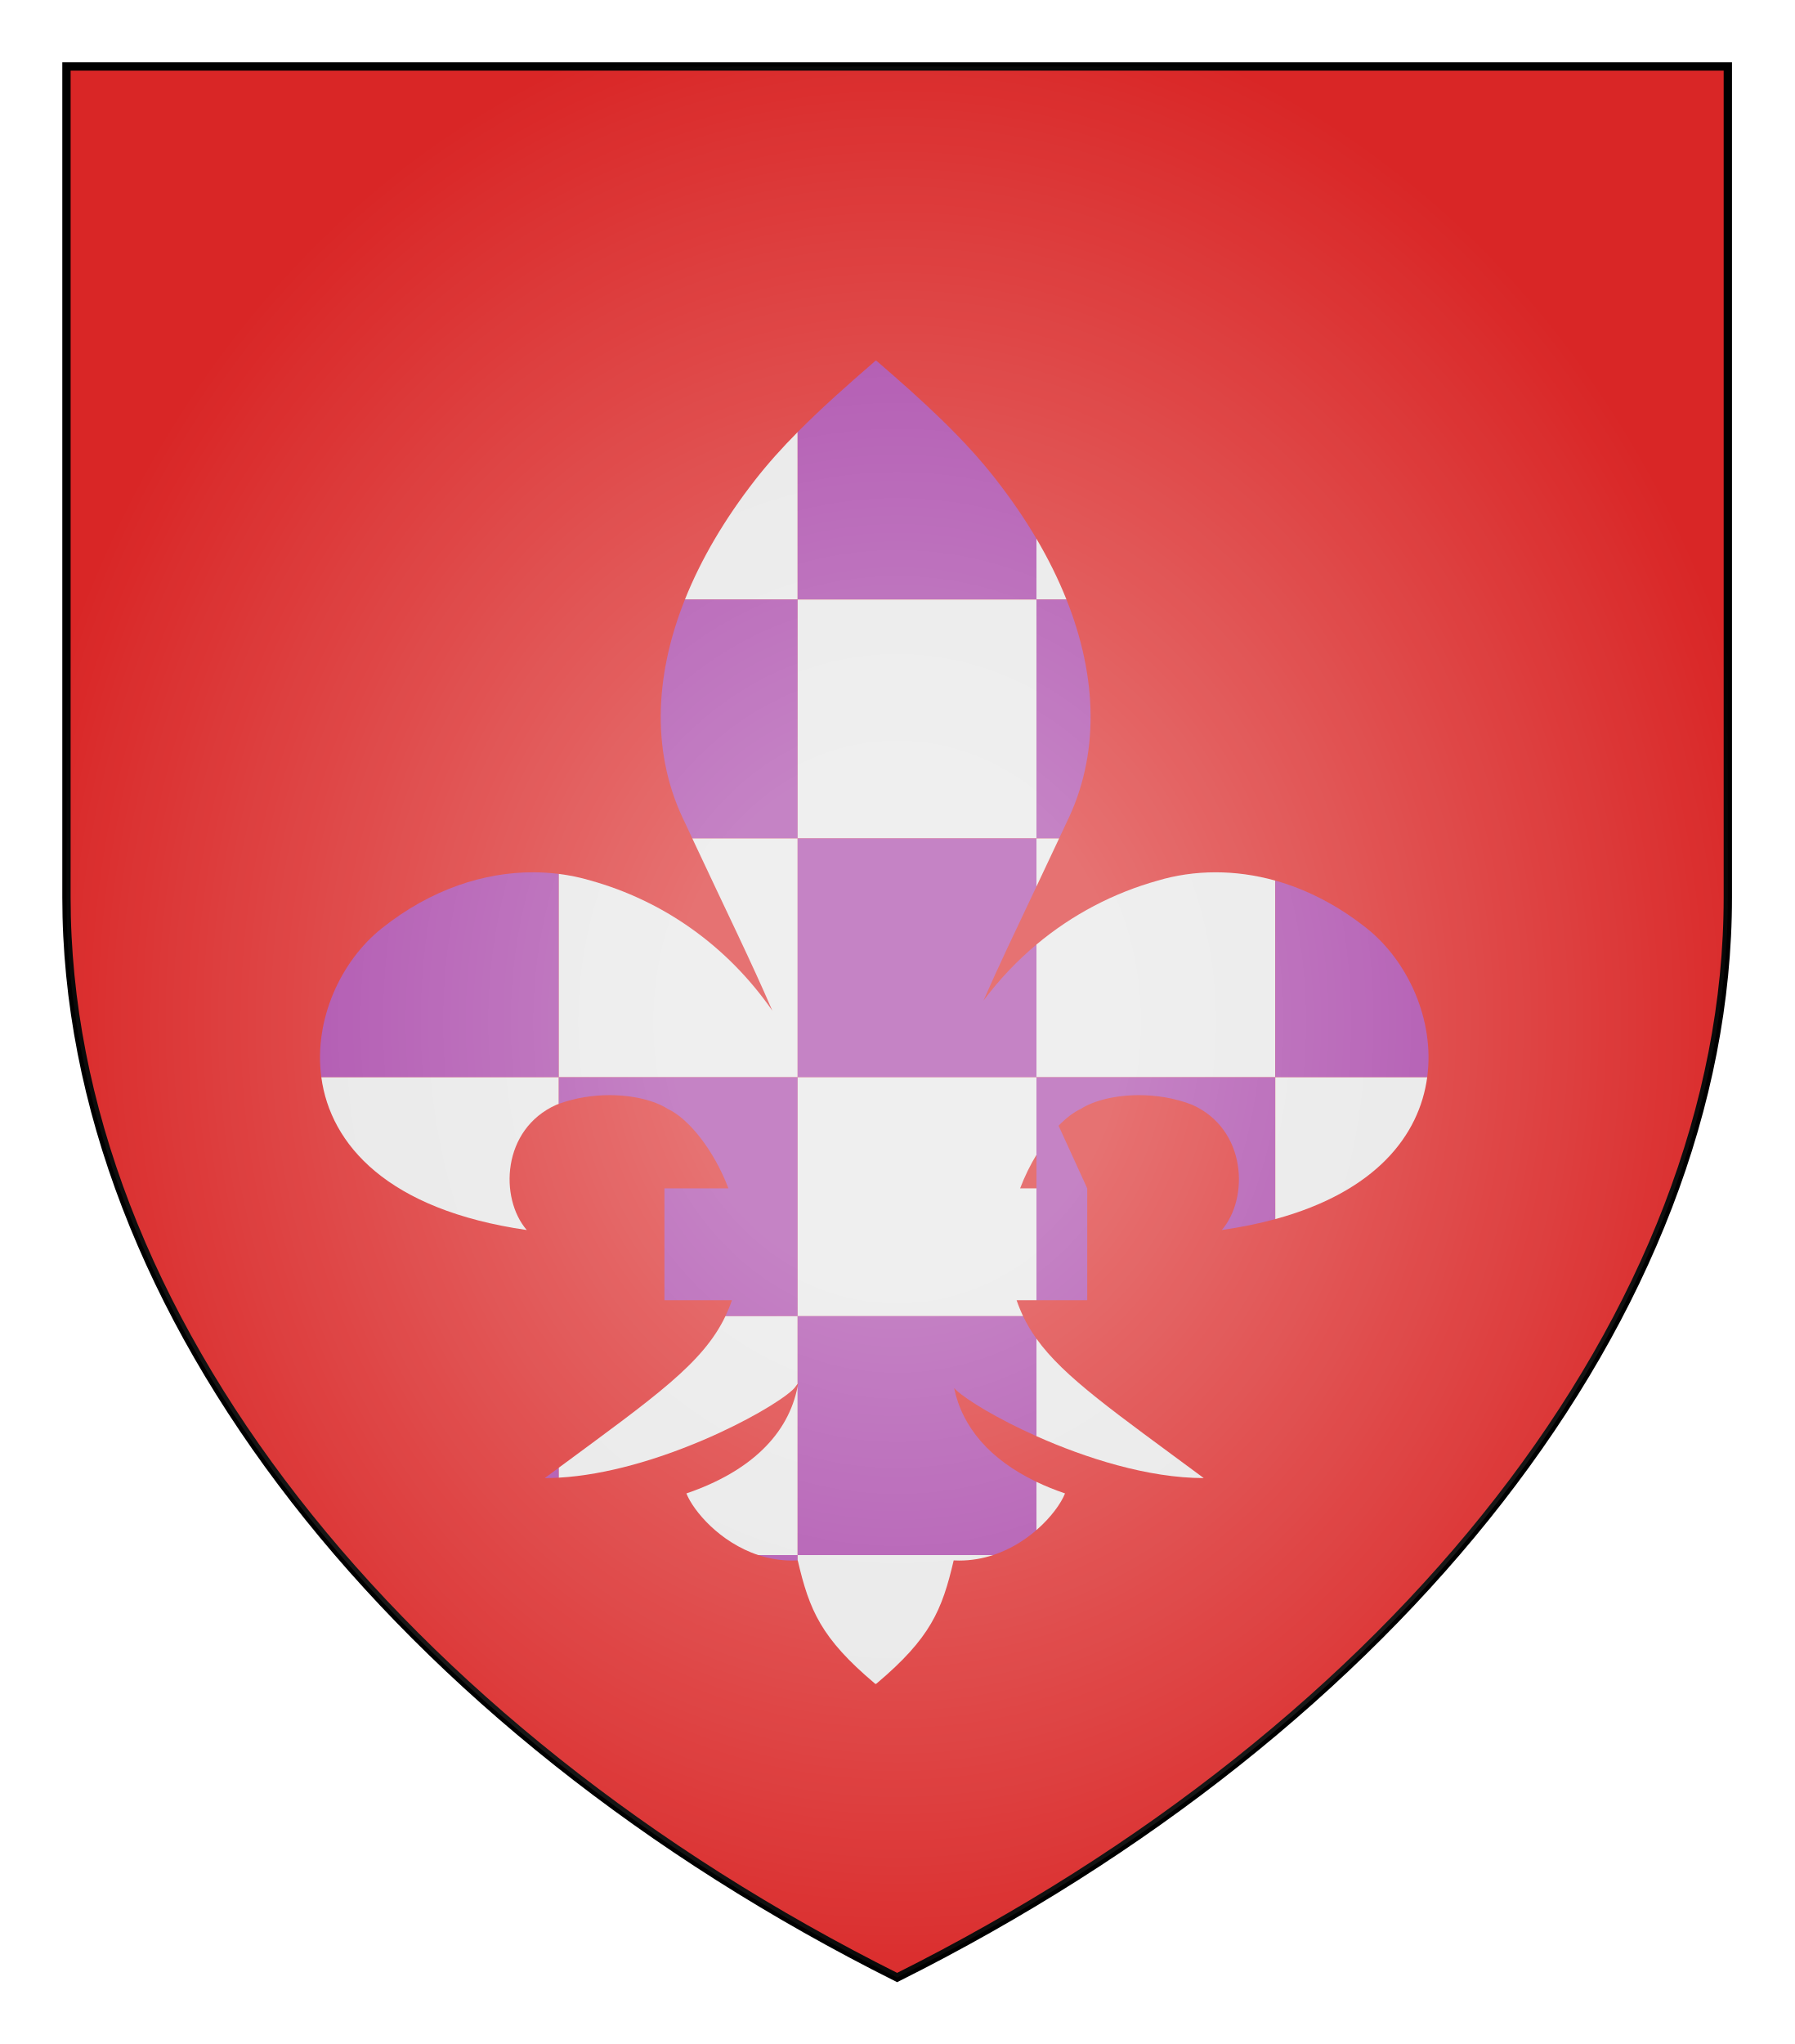
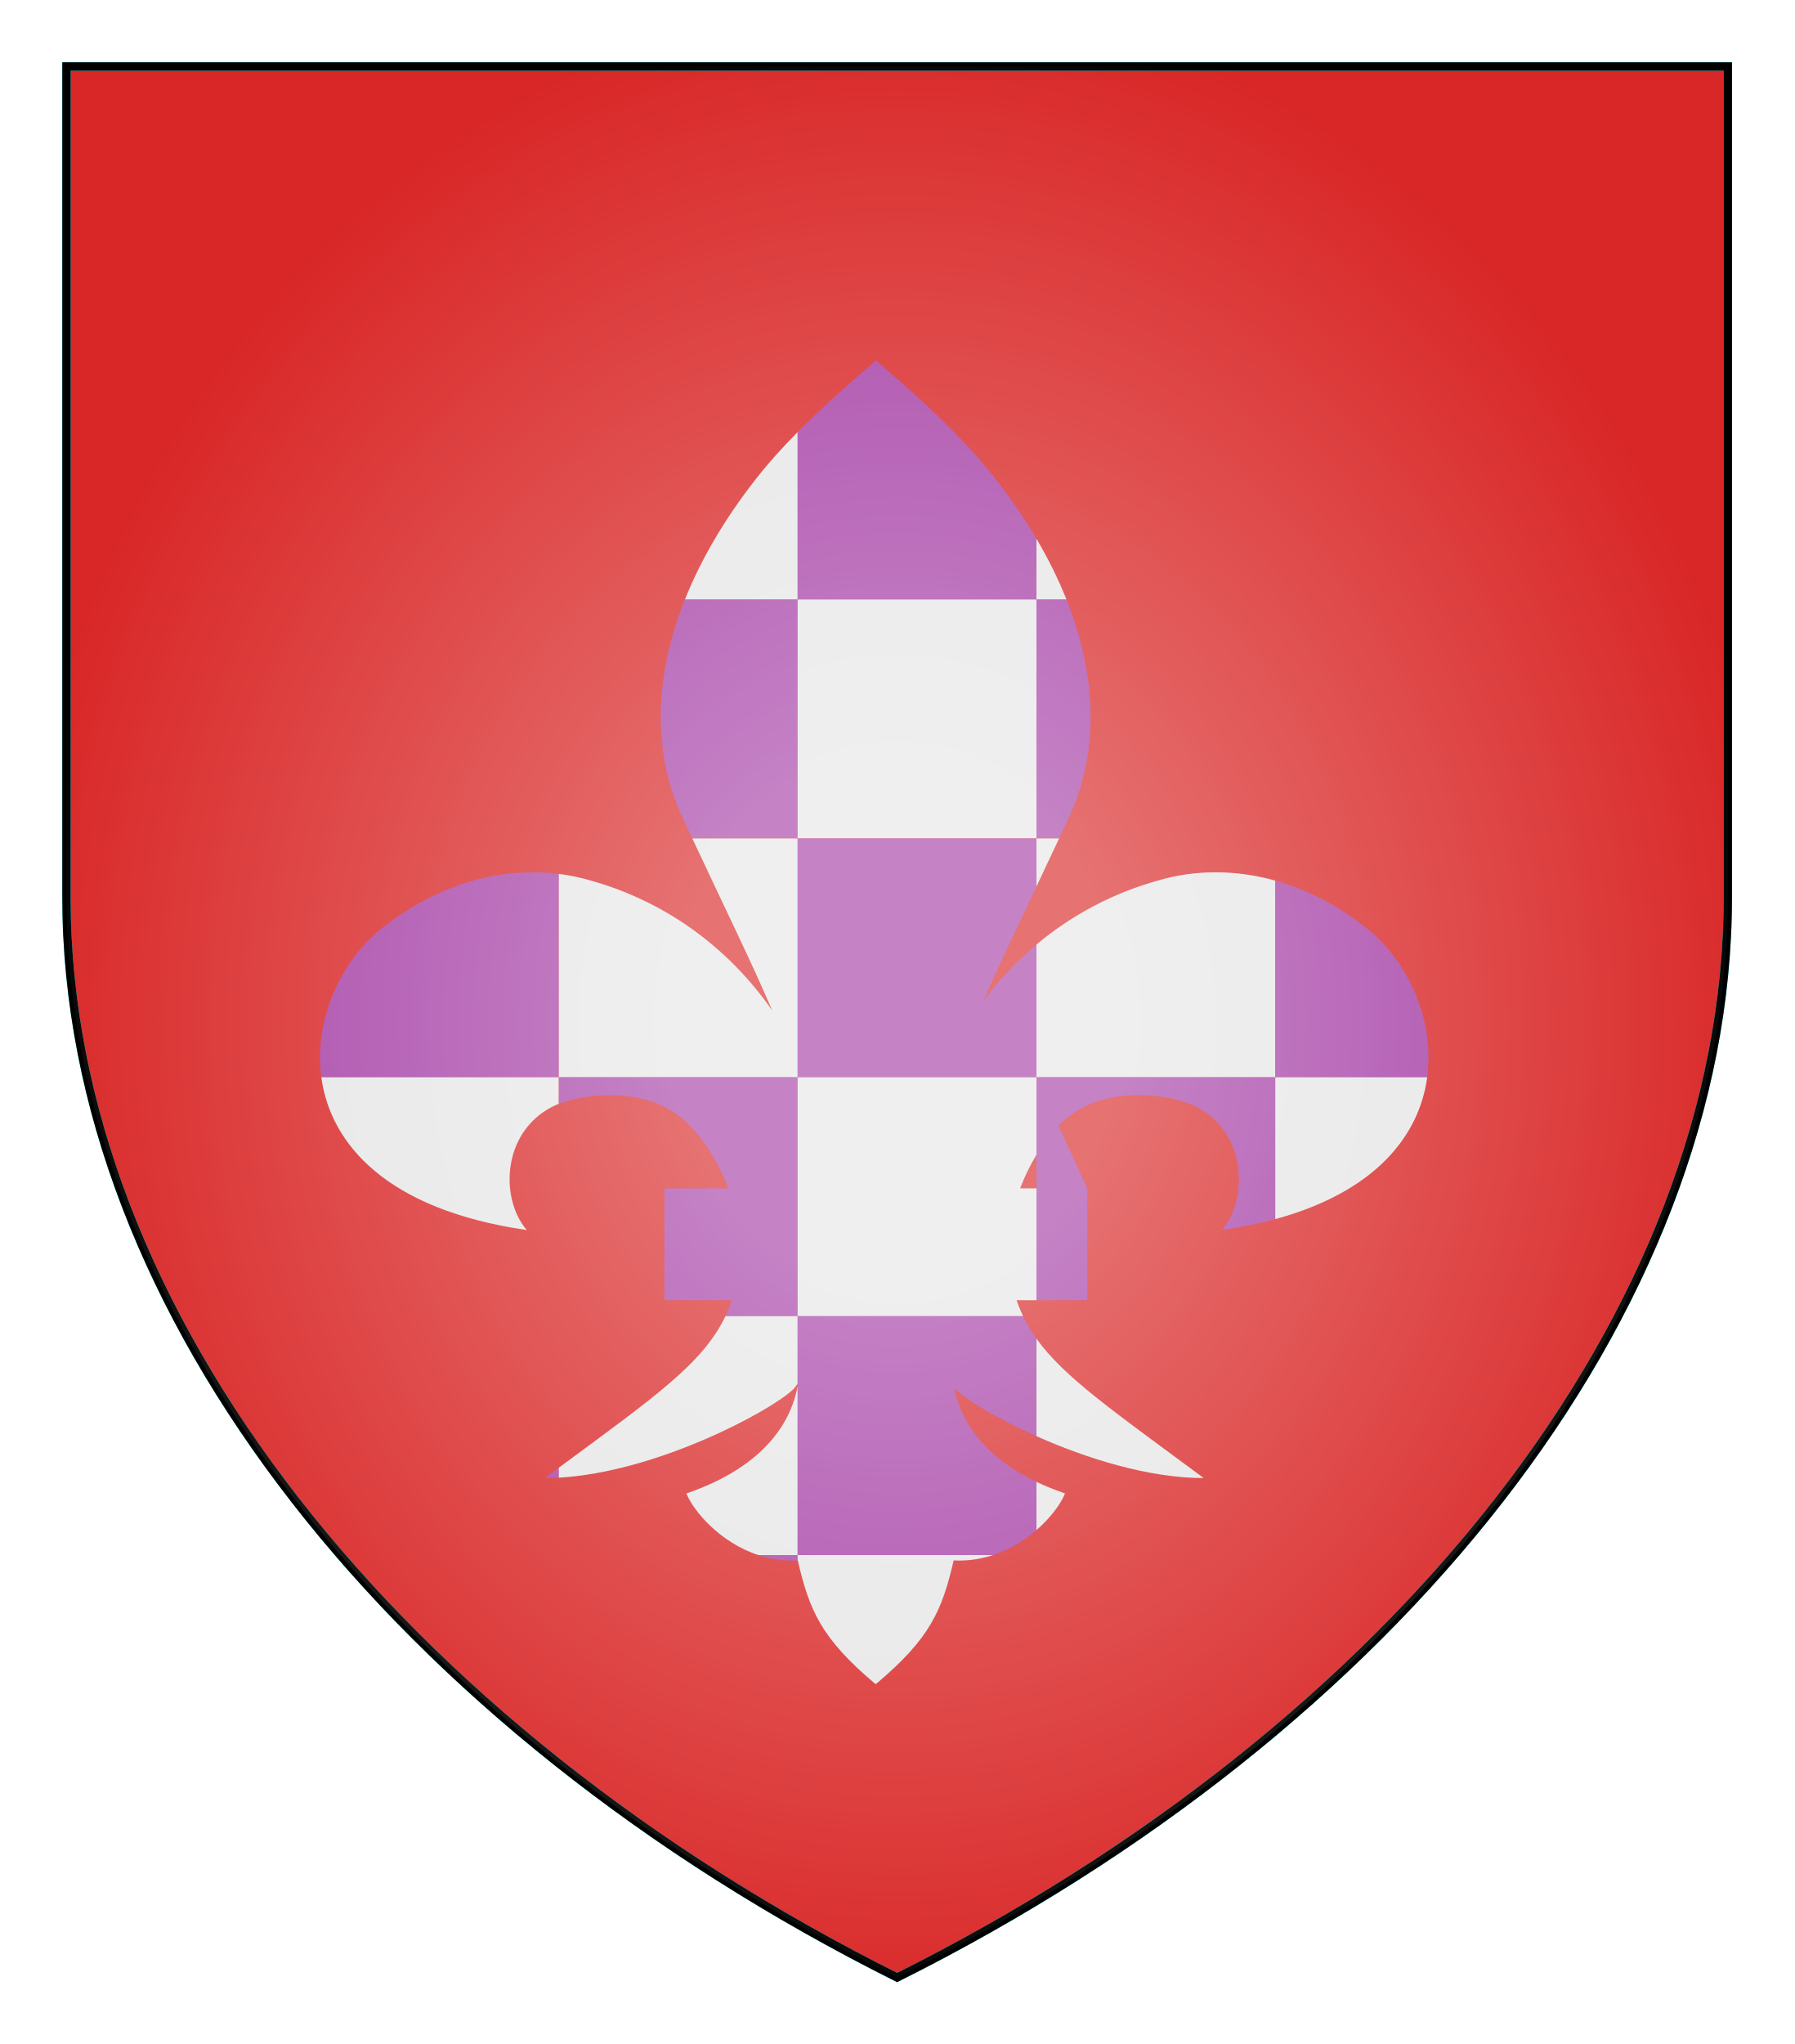
<svg xmlns="http://www.w3.org/2000/svg" height="246.0" width="216.0">
  <defs>
    <clipPath id="contour">
      <path d="M 8.0,8.0 L 208.0,8.0 L 208.0,108.0 C 208.0,158.0 168.0,208.0 108.0,238.0 C 48.0,208.0 8.0,158.0 8.0,108.0 L 8.0,8.0 Z" />
    </clipPath>
    <radialGradient id="lighting">
      <stop offset="25%" stop-color="white" stop-opacity="35%" />
      <stop offset="100%" stop-color="white" stop-opacity="0%" />
    </radialGradient>
  </defs>
  <g transform="translate(8.0,8.0)">
-     <path d="M 0.0,0.0 L 200.0,0.0 L 200.0,100.0 C 200.0,150.0 160.0,200.0 100.0,230.0 C 40.0,200.0 0.0,150.0 0.0,100.0 L 0.0,0.0 Z" style="fill: rgb(217, 38, 38); stroke-width: 1px; stroke: none;" />
+     <path d="M 0.0,0.0 L 200.0,0.0 L 200.0,100.0 C 200.0,150.0 160.0,200.0 100.0,230.0 C 40.0,200.0 0.0,150.0 0.0,100.0 L 0.0,0.0 Z" style="fill: rgb(217, 38, 38); stroke-width: 1px; stroke: rgb(0, 255, 255);" />
    <path d="M 84.97,113.63 L 84.97,113.63 C 84.97,113.63 84.97,113.63 84.97,113.63 L 84.97,113.63 C 84.97,113.63 84.97,113.63 84.97,113.63 L 84.97,113.63 Z" style="fill: rgb(166, 64, 166); stroke-width: 1px; stroke: none;" />
    <path d="M 88.022,44.001 C 86.16,45.882 84.441,47.789 82.893,49.776 C 79.222,54.485 76.376,59.33 74.452,64.154 L 88.022,64.154 L 88.022,44.001 L 88.022,44.001 Z" style="fill: rgb(230, 230, 230); stroke-width: 1px; stroke: none;" />
    <path d="M 97.434,35.404 C 97.385,35.404 97.339,35.441 97.271,35.523 C 93.931,38.414 90.816,41.179 88.022,44.001 L 88.022,44.001 L 88.022,64.154 L 116.772,64.154 L 116.772,56.838 L 116.772,56.838 C 115.374,54.464 113.762,52.103 111.948,49.776 C 108.079,44.784 103.161,40.291 97.57,35.473 L 97.57,35.473 C 97.514,35.429 97.473,35.404 97.434,35.404 L 97.434,35.404 Z" style="fill: rgb(166, 64, 166); stroke-width: 1px; stroke: none;" />
    <path d="M 116.772,56.838 L 116.772,64.154 L 120.383,64.154 C 119.411,61.714 118.204,59.269 116.772,56.838 L 116.772,56.838 Z" style="fill: rgb(230, 230, 230); stroke-width: 1px; stroke: none;" />
    <path d="M 74.452,64.154 C 70.683,73.6 70.449,82.966 74.481,91.062 C 74.772,91.687 75.058,92.301 75.34,92.904 L 88.022,92.904 L 88.022,64.154 L 74.452,64.154 Z" style="fill: rgb(166, 64, 166); stroke-width: 1px; stroke: none;" />
    <path d="M 88.022,64.154 L 88.022,92.904 L 116.772,92.904 L 116.772,64.154 L 88.022,64.154 Z" style="fill: rgb(230, 230, 230); stroke-width: 1px; stroke: none;" />
    <path d="M 116.772,64.154 L 116.772,92.904 L 119.5,92.904 C 119.782,92.301 120.069,91.687 120.36,91.062 C 124.375,82.966 124.146,73.6 120.383,64.154 L 116.772,64.154 Z" style="fill: rgb(166, 64, 166); stroke-width: 1px; stroke: none;" />
    <path d="M 56.15,96.983 C 50.371,96.983 43.964,98.942 37.938,103.742 C 33.041,107.649 29.745,114.725 30.682,121.654 L 59.272,121.654 L 59.272,97.176 L 59.272,97.176 C 58.257,97.049 57.214,96.983 56.15,96.983 L 56.15,96.983 Z" style="fill: rgb(166, 64, 166); stroke-width: 1px; stroke: none;" />
    <path d="M 75.34,92.904 C 79.401,101.581 82.571,108.024 84.97,113.63 C 79.508,105.76 71.759,100.389 63.099,97.976 C 61.88,97.614 60.6,97.343 59.272,97.176 L 59.272,97.176 L 59.272,121.654 L 88.022,121.654 L 88.022,92.904 L 75.34,92.904 Z" style="fill: rgb(230, 230, 230); stroke-width: 1px; stroke: none;" />
    <path d="M 88.022,92.904 L 88.022,121.654 L 116.772,121.654 L 116.772,105.674 L 116.772,105.674 C 114.435,107.631 112.293,109.884 110.396,112.417 C 112.134,108.446 114.246,104.026 116.772,98.693 L 116.772,98.693 L 116.772,92.904 L 88.022,92.904 Z" style="fill: rgb(166, 64, 166); stroke-width: 1px; stroke: none;" />
    <path d="M 116.772,92.904 L 116.772,98.693 L 116.772,98.693 C 117.633,96.875 118.542,94.952 119.5,92.904 L 116.772,92.904 Z" style="fill: rgb(230, 230, 230); stroke-width: 1px; stroke: none;" />
    <path d="M 138.341,96.983 C 135.885,96.983 133.544,97.336 131.393,97.976 C 126.068,99.46 121.088,102.061 116.772,105.674 L 116.772,105.674 L 116.772,121.654 L 145.522,121.654 L 145.522,97.982 L 145.522,97.982 C 143.071,97.297 140.655,96.983 138.341,96.983 L 116.772,92.904 Z" style="fill: rgb(230, 230, 230); stroke-width: 1px; stroke: none;" />
    <path d="M 145.522,97.982 L 145.522,121.654 L 163.81,121.654 C 164.747,114.725 161.451,107.649 156.553,103.742 C 152.941,100.865 149.191,99.008 145.522,97.982 L 145.522,97.982 Z" style="fill: rgb(166, 64, 166); stroke-width: 1px; stroke: none;" />
    <path d="M 30.682,121.654 C 31.774,129.736 38.625,137.617 55.411,140.036 C 52.116,136.217 52.39,127.905 58.98,124.96 C 59.077,124.922 59.175,124.885 59.272,124.85 L 59.272,124.85 L 59.272,121.654 L 30.682,121.654 Z" style="fill: rgb(230, 230, 230); stroke-width: 1px; stroke: none;" />
    <path d="M 59.272,121.654 L 59.272,124.85 L 59.272,124.85 C 61.291,124.115 63.405,123.803 65.377,123.803 C 68.261,123.803 70.843,124.47 72.384,125.459 C 74.872,126.616 77.921,130.363 79.687,135.019 L 71.985,135.019 L 71.985,148.483 L 80.11,148.483 C 79.883,149.149 79.623,149.786 79.329,150.404 L 88.022,150.404 L 88.022,121.654 L 59.272,121.654 Z" style="fill: rgb(166, 64, 166); stroke-width: 1px; stroke: none;" />
    <path d="M 88.022,121.654 L 88.022,150.404 L 115.162,150.404 C 114.868,149.786 114.609,149.149 114.381,148.483 L 116.772,148.483 L 116.772,135.019 L 114.805,135.019 C 115.354,133.568 116.029,132.206 116.772,130.983 L 116.772,130.983 L 116.772,121.654 L 88.022,121.654 Z" style="fill: rgb(230, 230, 230); stroke-width: 1px; stroke: none;" />
    <path d="M 116.772,121.654 L 116.772,130.983 L 116.772,130.983 C 118.415,128.28 120.394,126.255 122.107,125.459 C 123.648,124.47 126.23,123.803 129.114,123.803 C 131.182,123.803 133.405,124.146 135.511,124.96 C 142.101,127.905 142.376,136.217 139.081,140.036 C 141.416,139.699 143.56,139.257 145.522,138.723 L 145.522,138.723 L 145.522,121.654 L 116.772,121.654 Z" style="fill: rgb(166, 64, 166); stroke-width: 1px; stroke: none;" />
    <path d="M 116.772,135.019 L 116.772,148.483 L 122.881,148.483 L 122.881,135.019 L 116.772,121.654 Z" style="fill: rgb(166, 64, 166); stroke-width: 1px; stroke: none;" />
    <path d="M 145.522,121.654 L 145.522,138.723 L 145.522,138.723 C 157.661,135.42 162.869,128.611 163.81,121.654 L 145.522,121.654 Z" style="fill: rgb(230, 230, 230); stroke-width: 1px; stroke: none;" />
    <path d="M 59.272,168.64 L 59.272,168.64 C 58.722,169.046 58.159,169.462 57.582,169.89 C 58.14,169.89 58.704,169.873 59.272,169.841 L 59.272,169.841 L 59.272,168.64 L 59.272,168.64 Z" style="fill: rgb(166, 64, 166); stroke-width: 1px; stroke: none;" />
    <path d="M 79.329,150.404 C 76.622,156.077 70.909,160.05 59.272,168.64 L 59.272,168.64 L 59.272,169.841 L 59.272,169.841 C 70.95,169.18 84.434,161.996 87.386,159.306 L 87.386,159.306 C 87.599,159.117 87.811,158.855 88.022,158.534 L 88.022,158.534 L 88.022,150.404 L 79.329,150.404 Z" style="fill: rgb(230, 230, 230); stroke-width: 1px; stroke: none;" />
    <path d="M 88.022,158.853 C 86.923,164.553 82.423,169.079 74.631,171.737 C 75.466,173.845 78.657,177.629 83.28,179.154 L 88.022,179.154 L 88.022,158.853 L 79.329,150.404 Z" style="fill: rgb(230, 230, 230); stroke-width: 1px; stroke: none;" />
    <path d="M 88.022,150.404 L 88.022,158.534 L 88.022,158.534 C 88.048,158.494 88.074,158.454 88.1,158.412 L 88.1,158.412 C 88.076,158.56 88.05,158.707 88.022,158.853 L 88.022,158.853 L 88.022,179.154 L 111.56,179.154 C 113.604,178.48 115.368,177.364 116.772,176.147 L 116.772,176.147 L 116.772,170.344 L 116.772,170.344 C 111.164,167.662 107.839,163.766 106.859,159.055 L 106.859,159.055 C 106.941,159.149 107.023,159.233 107.105,159.306 L 107.105,159.306 C 108.474,160.553 112.106,162.766 116.772,164.847 L 116.772,164.847 L 116.772,153.117 L 116.772,153.117 C 116.144,152.24 115.612,151.346 115.162,150.404 L 88.022,150.404 Z" style="fill: rgb(166, 64, 166); stroke-width: 1px; stroke: none;" />
    <path d="M 116.772,153.117 L 116.772,164.847 L 116.772,164.847 C 122.661,167.474 130.197,169.89 136.909,169.89 C 126.155,161.922 120.108,157.773 116.772,153.117 L 116.772,153.117 Z" style="fill: rgb(230, 230, 230); stroke-width: 1px; stroke: none;" />
    <path d="M 116.772,170.344 L 116.772,176.147 L 116.772,176.147 C 118.544,174.611 119.744,172.913 120.21,171.737 C 118.982,171.318 117.836,170.853 116.772,170.344 L 116.772,153.117 Z" style="fill: rgb(230, 230, 230); stroke-width: 1px; stroke: none;" />
    <path d="M 83.28,179.154 C 84.541,179.569 85.907,179.817 87.361,179.817 C 87.58,179.817 87.8,179.811 88.022,179.8 L 88.022,179.8 L 88.022,179.154 L 83.28,179.154 Z" style="fill: rgb(166, 64, 166); stroke-width: 1px; stroke: none;" />
    <path d="M 88.022,179.154 L 88.022,179.8 L 88.022,179.8 C 88.026,179.8 88.031,179.8 88.035,179.799 C 89.433,185.79 90.831,189.135 97.271,194.576 C 97.345,194.639 97.383,194.67 97.42,194.67 C 97.458,194.67 97.495,194.639 97.57,194.576 C 104.01,189.135 105.408,185.79 106.806,179.799 C 107.032,179.811 107.257,179.817 107.479,179.817 C 108.934,179.817 110.3,179.569 111.56,179.154 L 88.022,179.154 Z" style="fill: rgb(230, 230, 230); stroke-width: 1px; stroke: none;" />
    <path d="M 0.0,0.0 L 200.0,0.0 L 200.0,100.0 C 200.0,150.0 160.0,200.0 100.0,230.0 C 40.0,200.0 0.0,150.0 0.0,100.0 L 0.0,0.0 Z" style="fill: none; stroke-width: 1px; stroke: rgb(0, 0, 0);" />
  </g>
  <rect clip-path="url(#contour)" fill="url(#lighting)" height="246.0" width="216.0" x="0.0" y="0.0" />
</svg>
